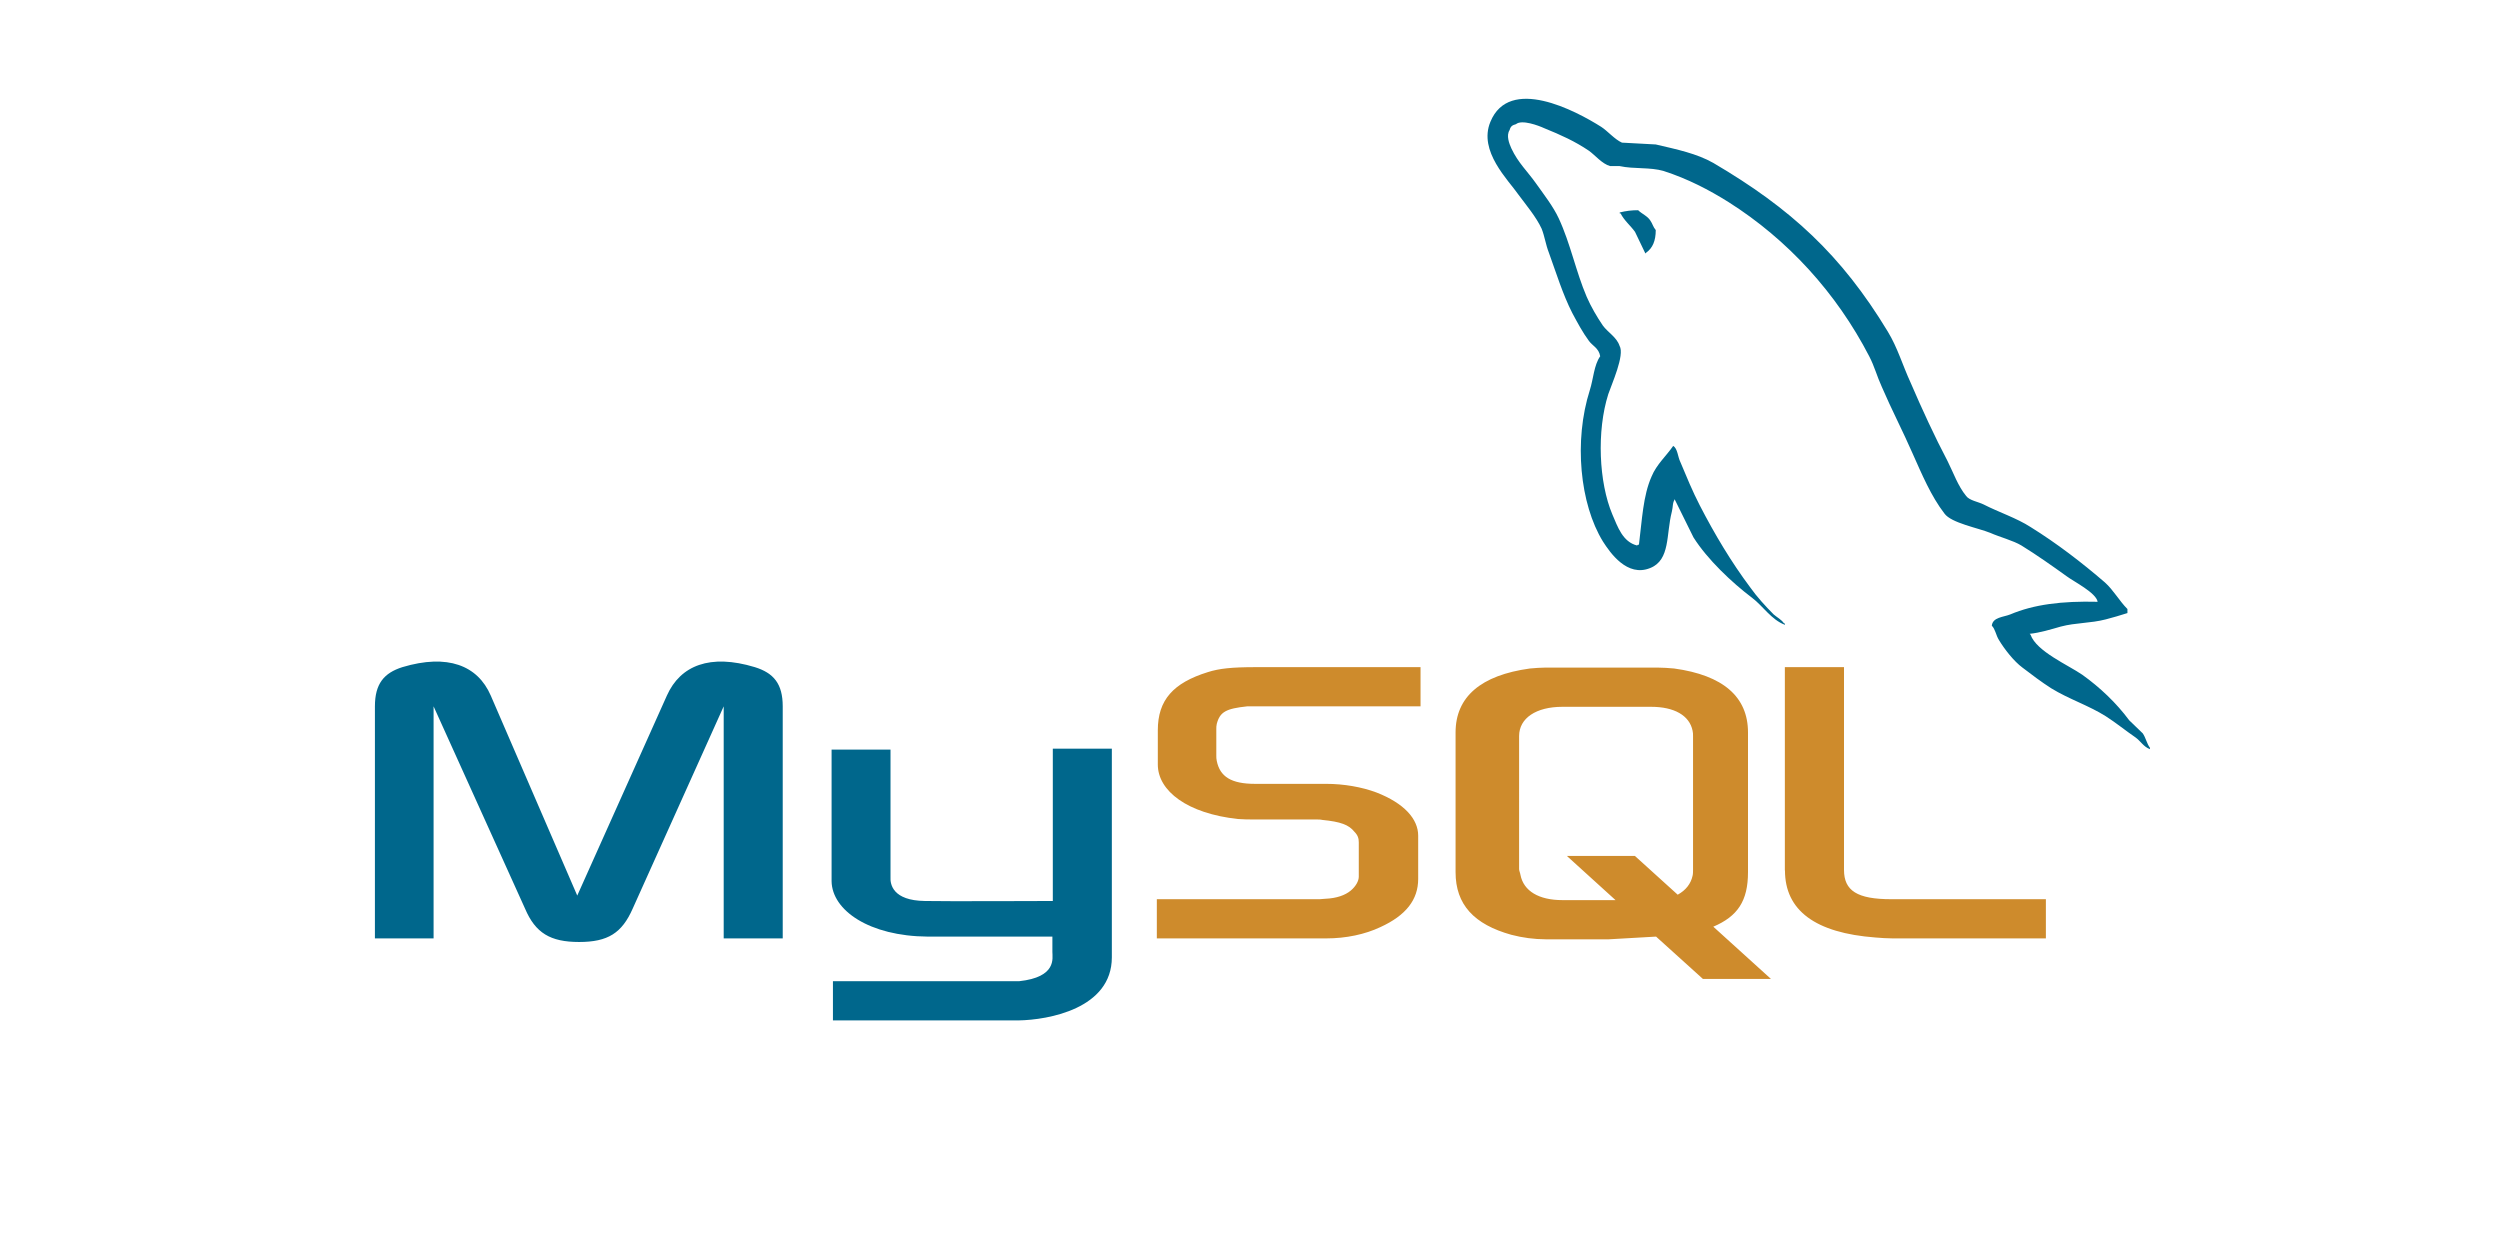
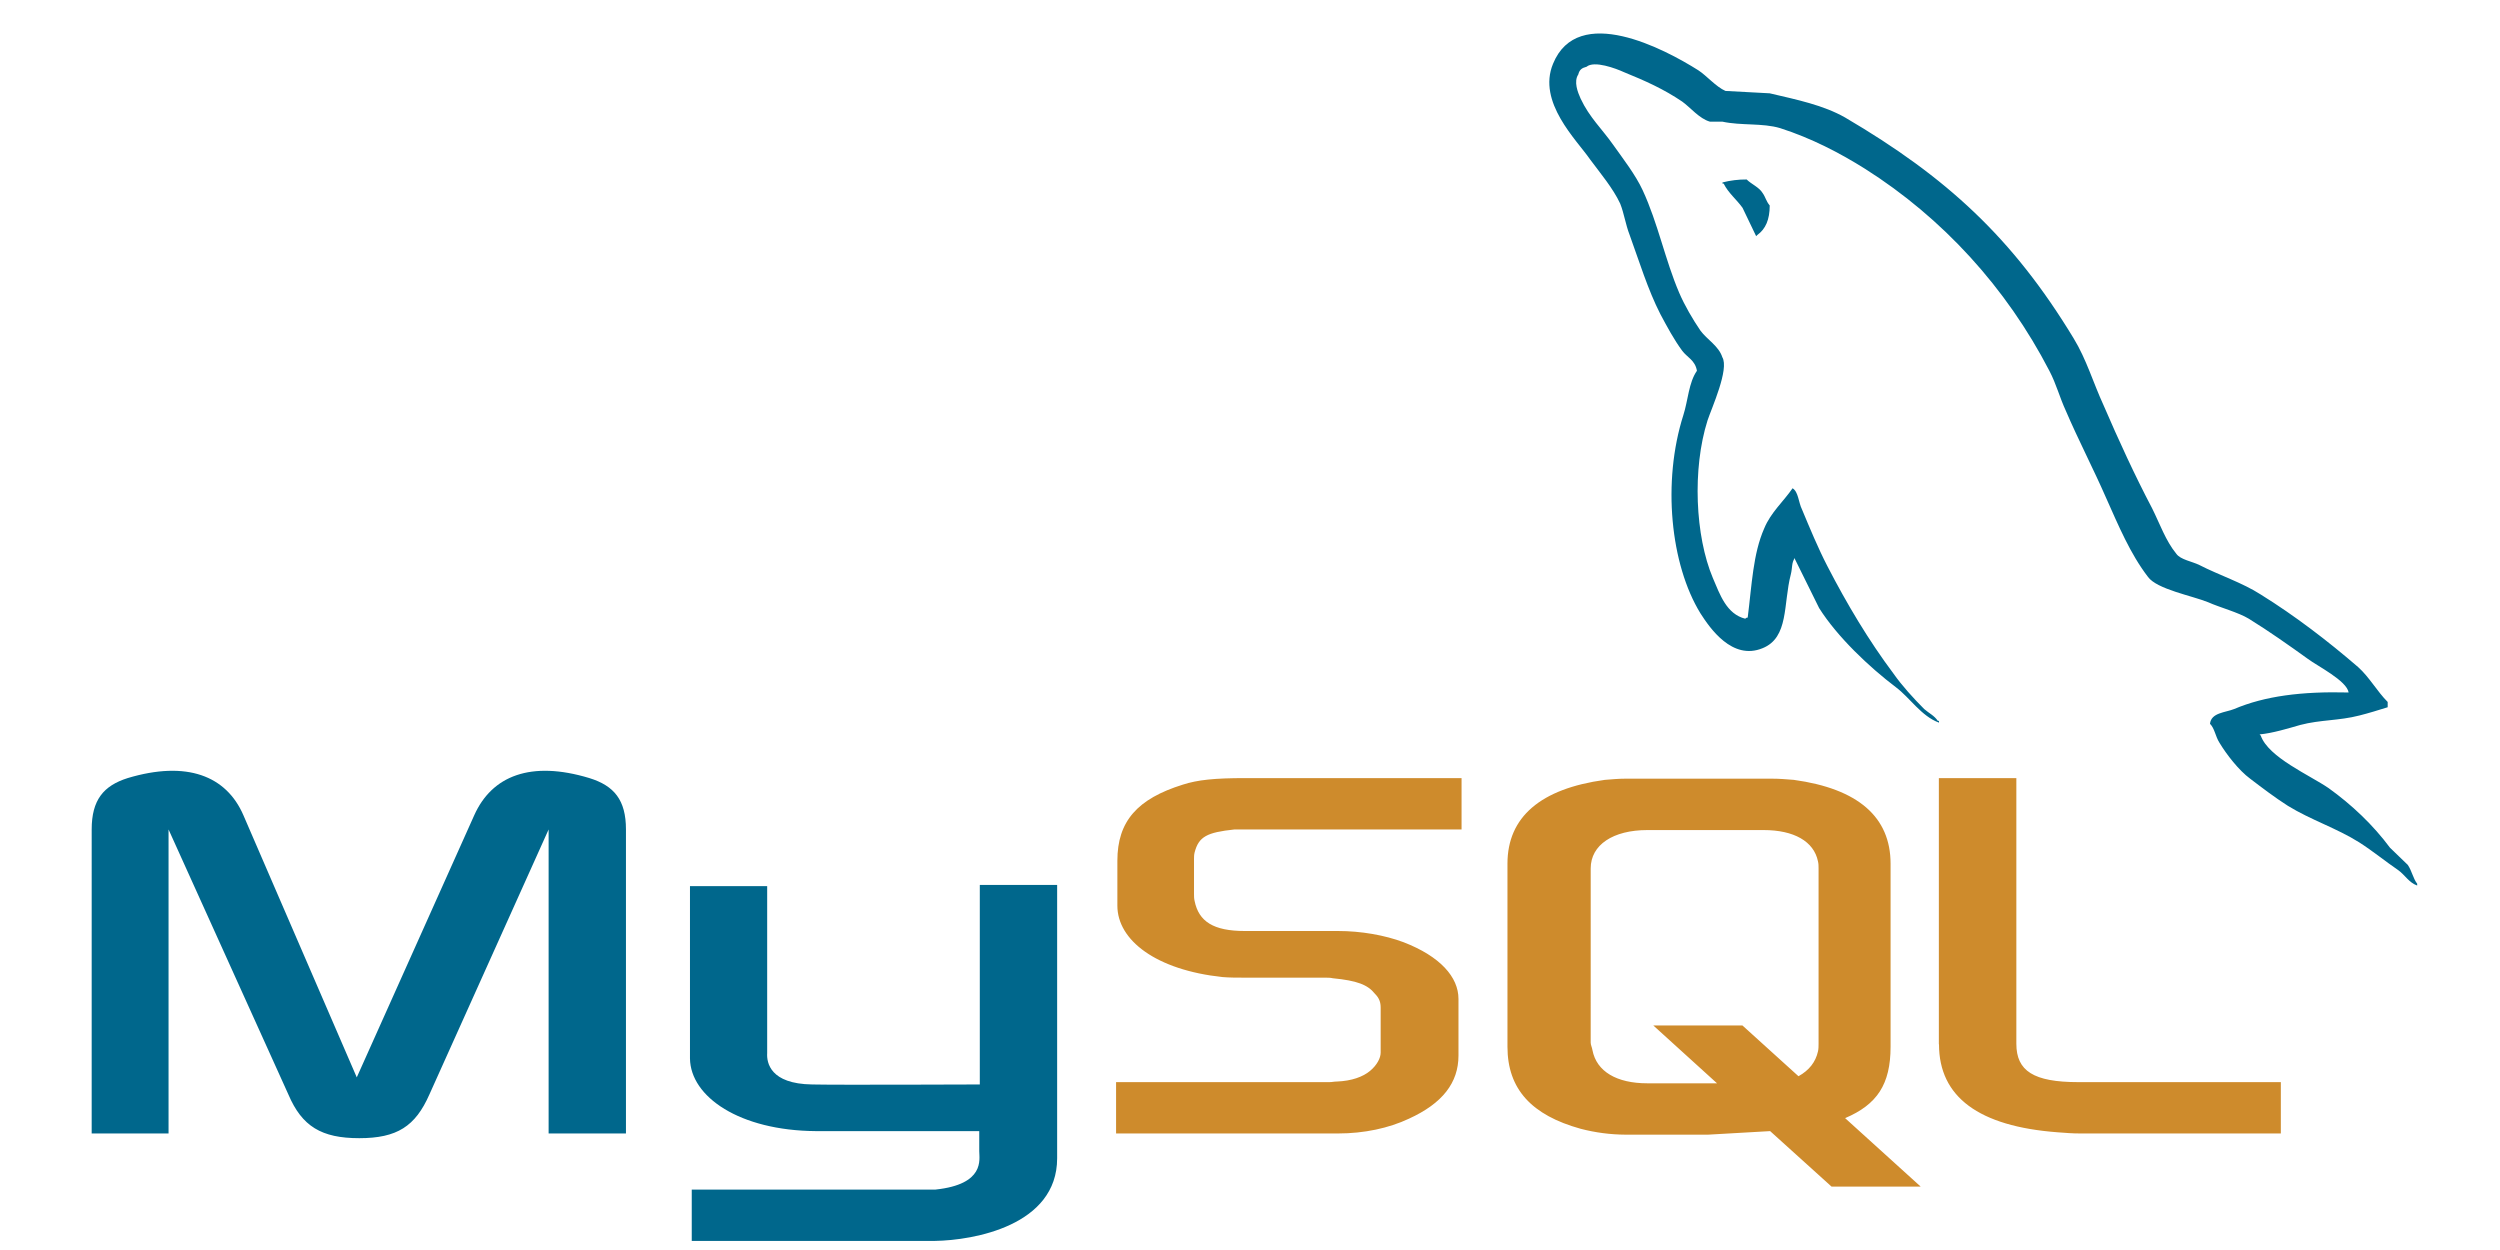
- <svg xmlns="http://www.w3.org/2000/svg" width="120" height="60" viewBox="0 0 9.252 4.626">
+ <svg xmlns="http://www.w3.org/2000/svg" width="120" height="60" viewBox="1.31 0.271 6.699 3.531">
  <g transform="matrix(.037376 0 0 .037376 1.069994 -1.319339)" fill-rule="evenodd">
    <path d="M8.504 128.215h5.8v-22.977l9.058 20.033c1.026 2.408 2.5 3.3 5.354 3.3s4.24-.893 5.3-3.3l9.013-20.033v22.977h5.845v-22.977c0-2.23-.893-3.303-2.767-3.883-4.417-1.338-7.362-.178-8.7 2.81l-8.878 19.81-8.567-19.81c-1.294-2.988-4.284-4.148-8.745-2.81-1.83.58-2.722 1.652-2.722 3.883l-.001 22.977zm45.198-18.694h5.845v12.627c-.044.713.223 2.32 3.4 2.363 1.65.045 12.582 0 12.67 0v-15.08h5.845v20.658c0 5.086-6.3 6.2-9.236 6.246h-18.38v-3.88h18.427c3.748-.402 3.302-2.275 3.302-2.9v-1.518h-12.36c-5.756-.045-9.46-2.588-9.503-5.488v-13.03zm125.374-14.635c-3.568-.09-6.336.268-8.656 1.25-.668.27-1.74.27-1.828 1.116.357.355.4.936.713 1.428.535.893 1.473 2.096 2.32 2.72.938.715 1.875 1.428 2.855 2.053 1.74 1.07 3.703 1.695 5.398 2.766.982.625 1.963 1.428 2.945 2.098.5.357.803.938 1.428 1.16v-.135c-.312-.4-.402-.98-.713-1.428-.447-.445-.893-.848-1.34-1.293-1.293-1.74-2.9-3.258-4.64-4.506-1.428-.982-4.55-2.32-5.13-3.97l-.088-.09c.98-.09 2.14-.447 3.078-.715 1.518-.4 2.9-.312 4.46-.713.715-.18 1.428-.402 2.143-.625v-.4c-.803-.803-1.383-1.874-2.23-2.632-2.275-1.963-4.775-3.882-7.363-5.488-1.383-.892-3.168-1.473-4.64-2.23-.537-.268-1.428-.402-1.74-.848-.805-.98-1.25-2.275-1.83-3.436-1.293-2.454-2.543-5.175-3.658-7.763-.803-1.74-1.295-3.48-2.275-5.086-4.596-7.585-9.594-12.18-17.268-16.687-1.65-.937-3.613-1.34-5.7-1.83l-3.346-.18c-.715-.312-1.428-1.16-2.053-1.562-2.543-1.606-9.102-5.086-10.977-.49-1.205 2.9 1.785 5.755 2.8 7.228.76 1.026 1.74 2.186 2.277 3.346.3.758.4 1.562.713 2.365.713 1.963 1.383 4.15 2.32 5.98.5.937 1.025 1.92 1.65 2.767.357.49.982.714 1.115 1.517-.625.893-.668 2.23-1.025 3.347-1.607 5.042-.982 11.288 1.293 14.99.715 1.115 2.4 3.57 4.686 2.632 2.008-.803 1.56-3.346 2.14-5.577.135-.535.045-.892.312-1.25v.09l1.83 3.703c1.383 2.186 3.793 4.462 5.8 5.98 1.07.803 1.918 2.187 3.256 2.677v-.135h-.088c-.268-.4-.67-.58-1.027-.892-.803-.803-1.695-1.785-2.32-2.677-1.873-2.498-3.523-5.265-4.996-8.12-.715-1.383-1.34-2.9-1.918-4.283-.27-.536-.27-1.34-.715-1.606-.67.98-1.65 1.83-2.143 3.034-.848 1.918-.936 4.283-1.248 6.737-.18.045-.1 0-.18.09-1.426-.356-1.918-1.83-2.453-3.078-1.338-3.168-1.562-8.254-.402-11.913.312-.937 1.652-3.882 1.117-4.774-.27-.848-1.16-1.338-1.652-2.008-.58-.848-1.203-1.918-1.605-2.855-1.07-2.5-1.605-5.265-2.766-7.764-.537-1.16-1.473-2.365-2.232-3.435-.848-1.205-1.783-2.053-2.453-3.48-.223-.49-.535-1.294-.178-1.83.088-.357.268-.49.623-.58.58-.49 2.232.134 2.812.4 1.65.67 3.033 1.294 4.416 2.23.625.446 1.295 1.294 2.098 1.518h.938c1.428.312 3.033.09 4.37.49 2.365.76 4.506 1.874 6.426 3.08 5.844 3.703 10.664 8.968 13.92 15.26.535 1.026.758 1.963 1.25 3.034.938 2.187 2.098 4.417 3.033 6.56.938 2.097 1.83 4.24 3.168 5.98.67.937 3.346 1.427 4.55 1.918.893.4 2.275.76 3.08 1.25 1.516.937 3.033 2.008 4.46 3.034.713.534 2.945 1.65 3.078 2.54zm-45.5-38.772a7.09 7.09 0 0 0-1.828.223v.09h.088c.357.714.982 1.205 1.428 1.83l1.027 2.142.088-.09c.625-.446.938-1.16.938-2.23-.268-.312-.312-.625-.535-.937-.268-.446-.848-.67-1.206-1.026z" fill="#00678c" />
    <path d="M85.916 128.215h16.776c1.963 0 3.838-.4 5.354-1.115 2.543-1.16 3.748-2.72 3.748-4.773v-4.283c0-1.65-1.383-3.213-4.148-4.283-1.428-.535-3.213-.848-4.953-.848h-7.05c-2.365 0-3.48-.715-3.793-2.275-.044-.178-.044-.357-.044-.535v-2.633c0-.135 0-.312.044-.49.312-1.205.937-1.518 3-1.74h17.177v-3.883h-16.33c-2.365 0-3.614.135-4.73.492-3.436 1.07-4.953 2.766-4.953 5.754v3.393c0 2.63 2.945 4.863 7.942 5.398.535.045 1.115.045 1.695.045h6.024c.223 0 .445 0 .623.045 1.83.178 2.633.49 3.168 1.158.357.357.447.67.447 1.072v3.39c0 .4-.268.938-.803 1.383s-1.385.758-2.5.803c-.223 0-.355.045-.58.045H85.916zm62.195-6.736c0 3.97 3 6.2 8.97 6.648.58.045 1.115.088 1.695.088h15.17v-3.88h-15.303c-3.393 0-4.686-.848-4.686-2.9v-20.078H148.1v20.123zm-32.615.177v-13.83c0-3.525 2.498-5.668 7.363-6.336.535-.045 1.07-.09 1.56-.09h11.064c.58 0 1.072.045 1.652.09 4.863.668 7.316 2.81 7.316 6.336v13.83c0 2.855-1.025 4.373-3.436 5.4l5.71 5.174h-6.736l-4.64-4.193-4.686.268h-6.246a13.66 13.66 0 0 1-3.391-.445c-3.7-1.028-5.53-2.99-5.53-6.204zm6.29-.31c0 .178.1.355.135.58.312 1.605 1.828 2.498 4.148 2.498h5.266l-4.818-4.373h6.736l4.238 3.838c.805-.447 1.295-1.072 1.473-1.875.045-.178.045-.4.045-.58v-13.252c0-.178 0-.355-.045-.535-.312-1.516-1.828-2.363-4.104-2.363h-8.79c-2.588 0-4.283 1.115-4.283 2.898z" fill="#ce8b2c" />
  </g>
</svg>
